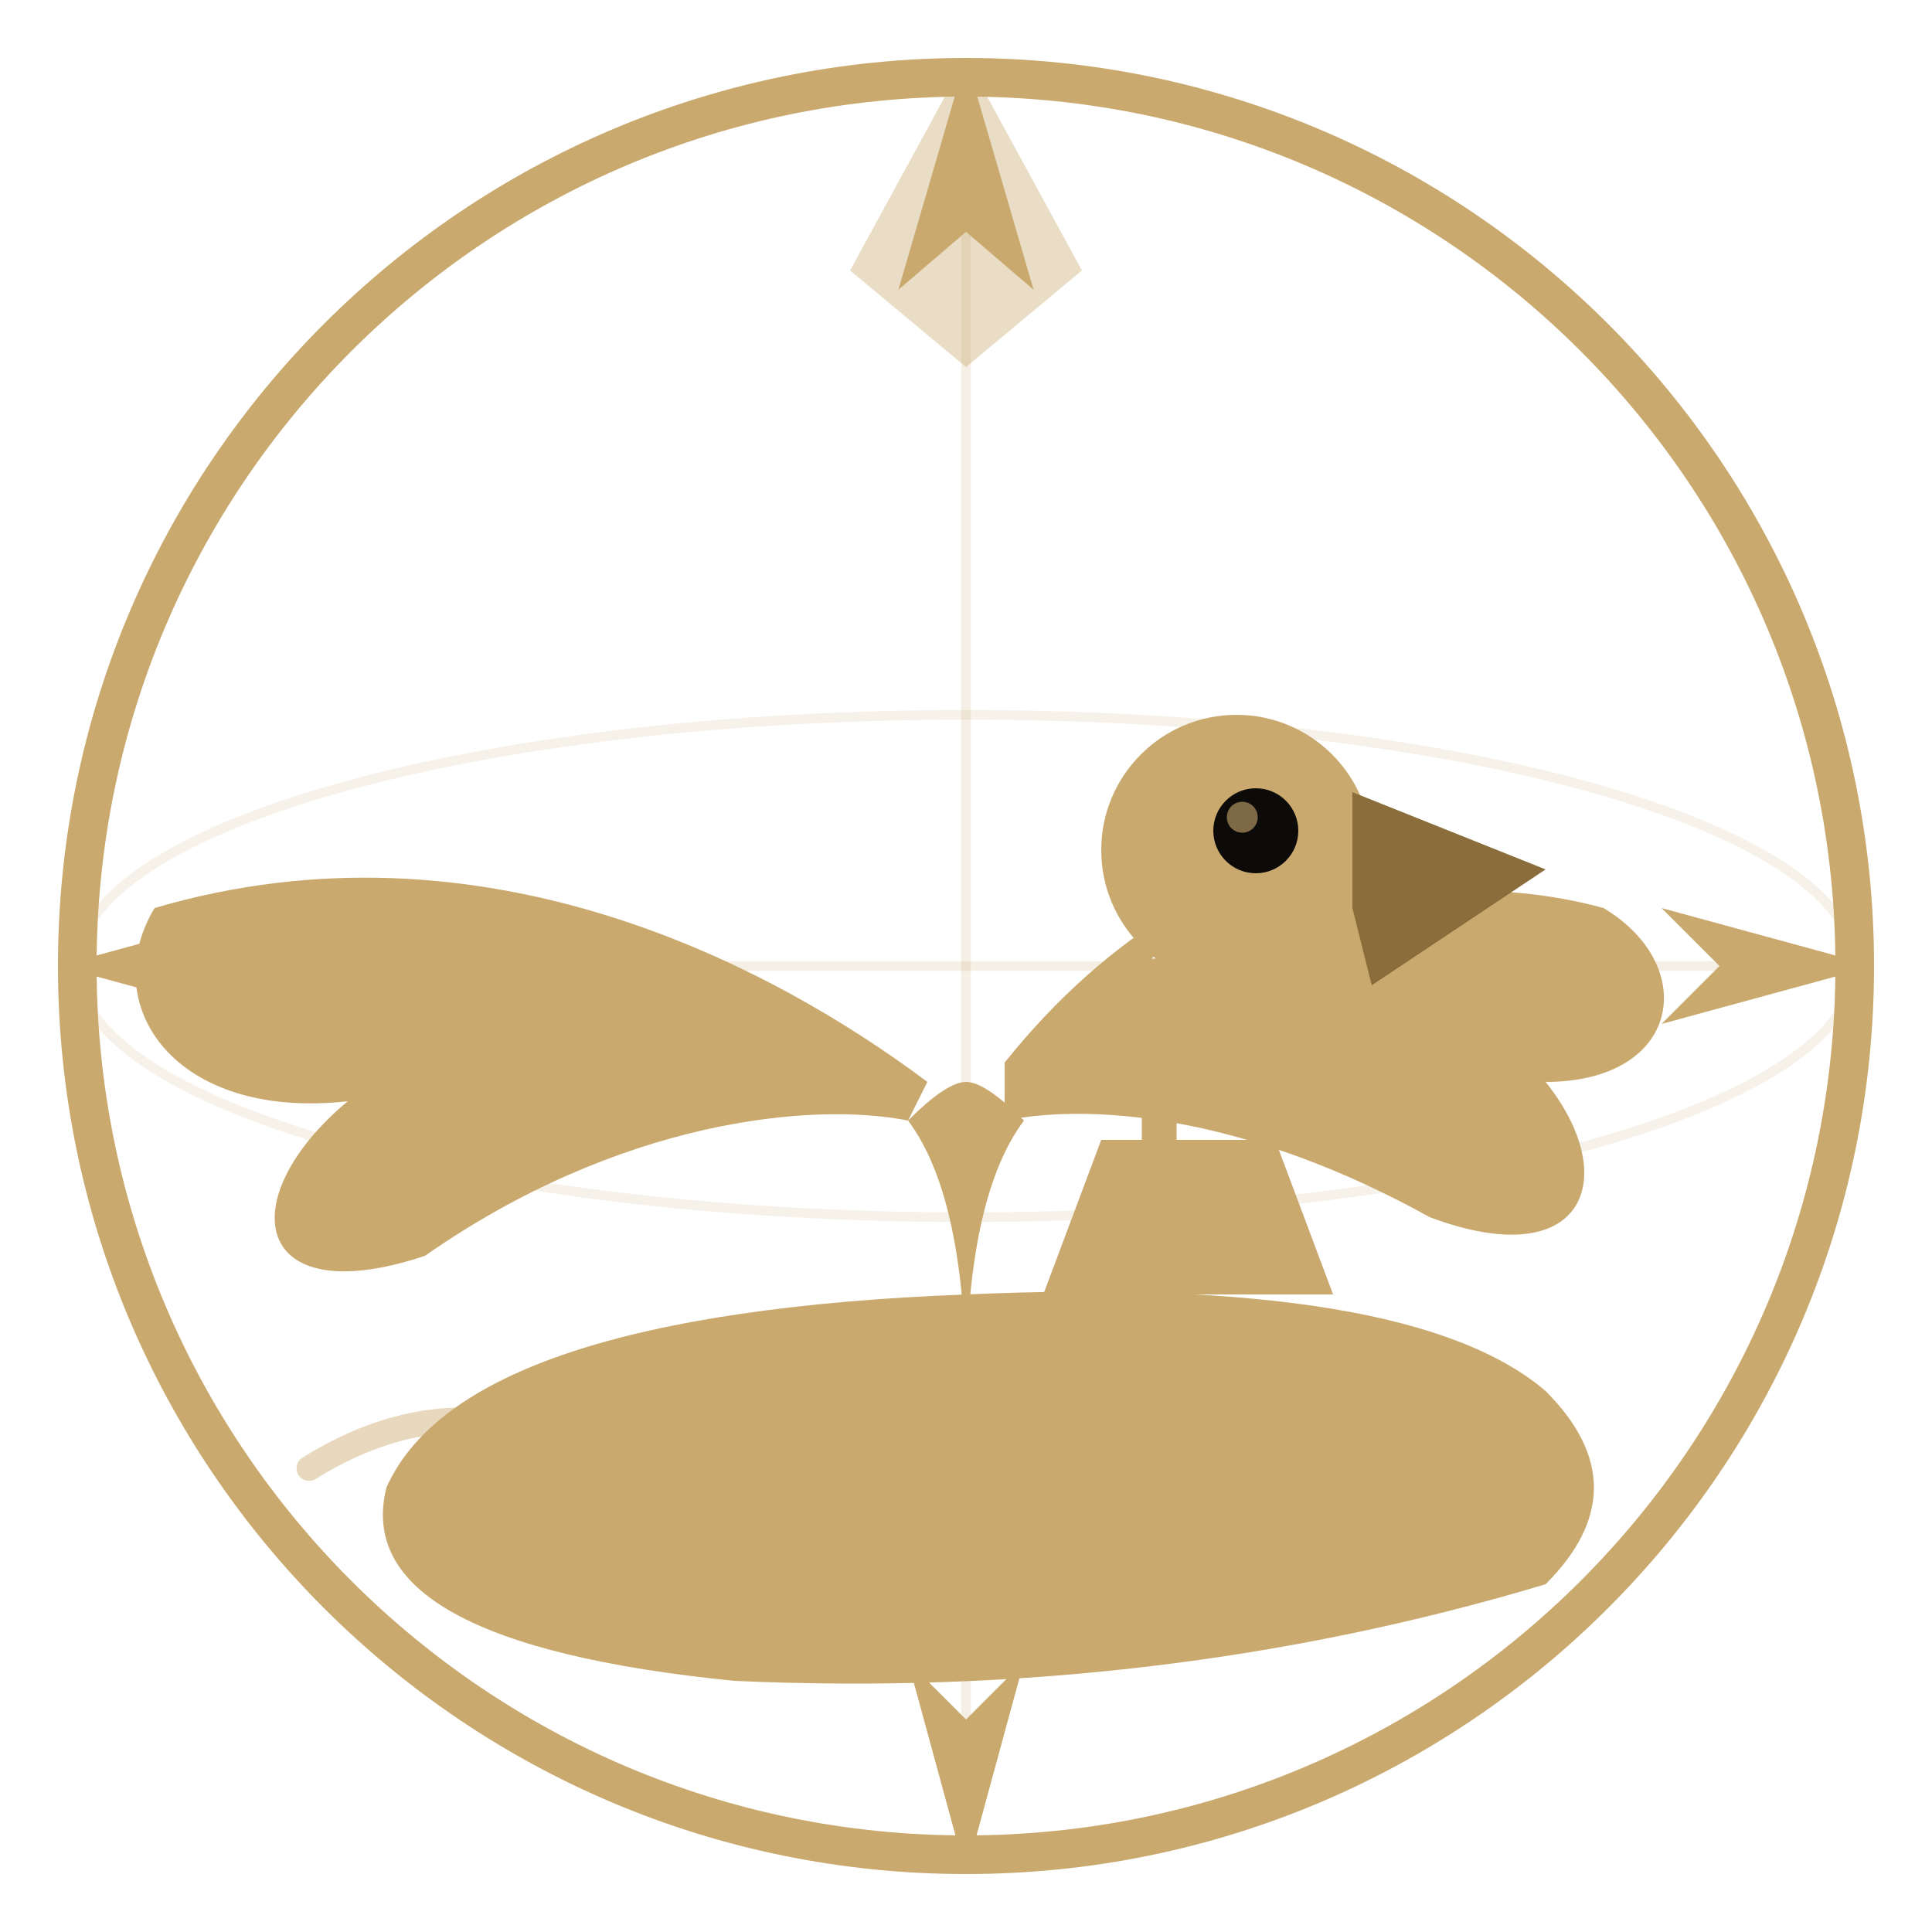
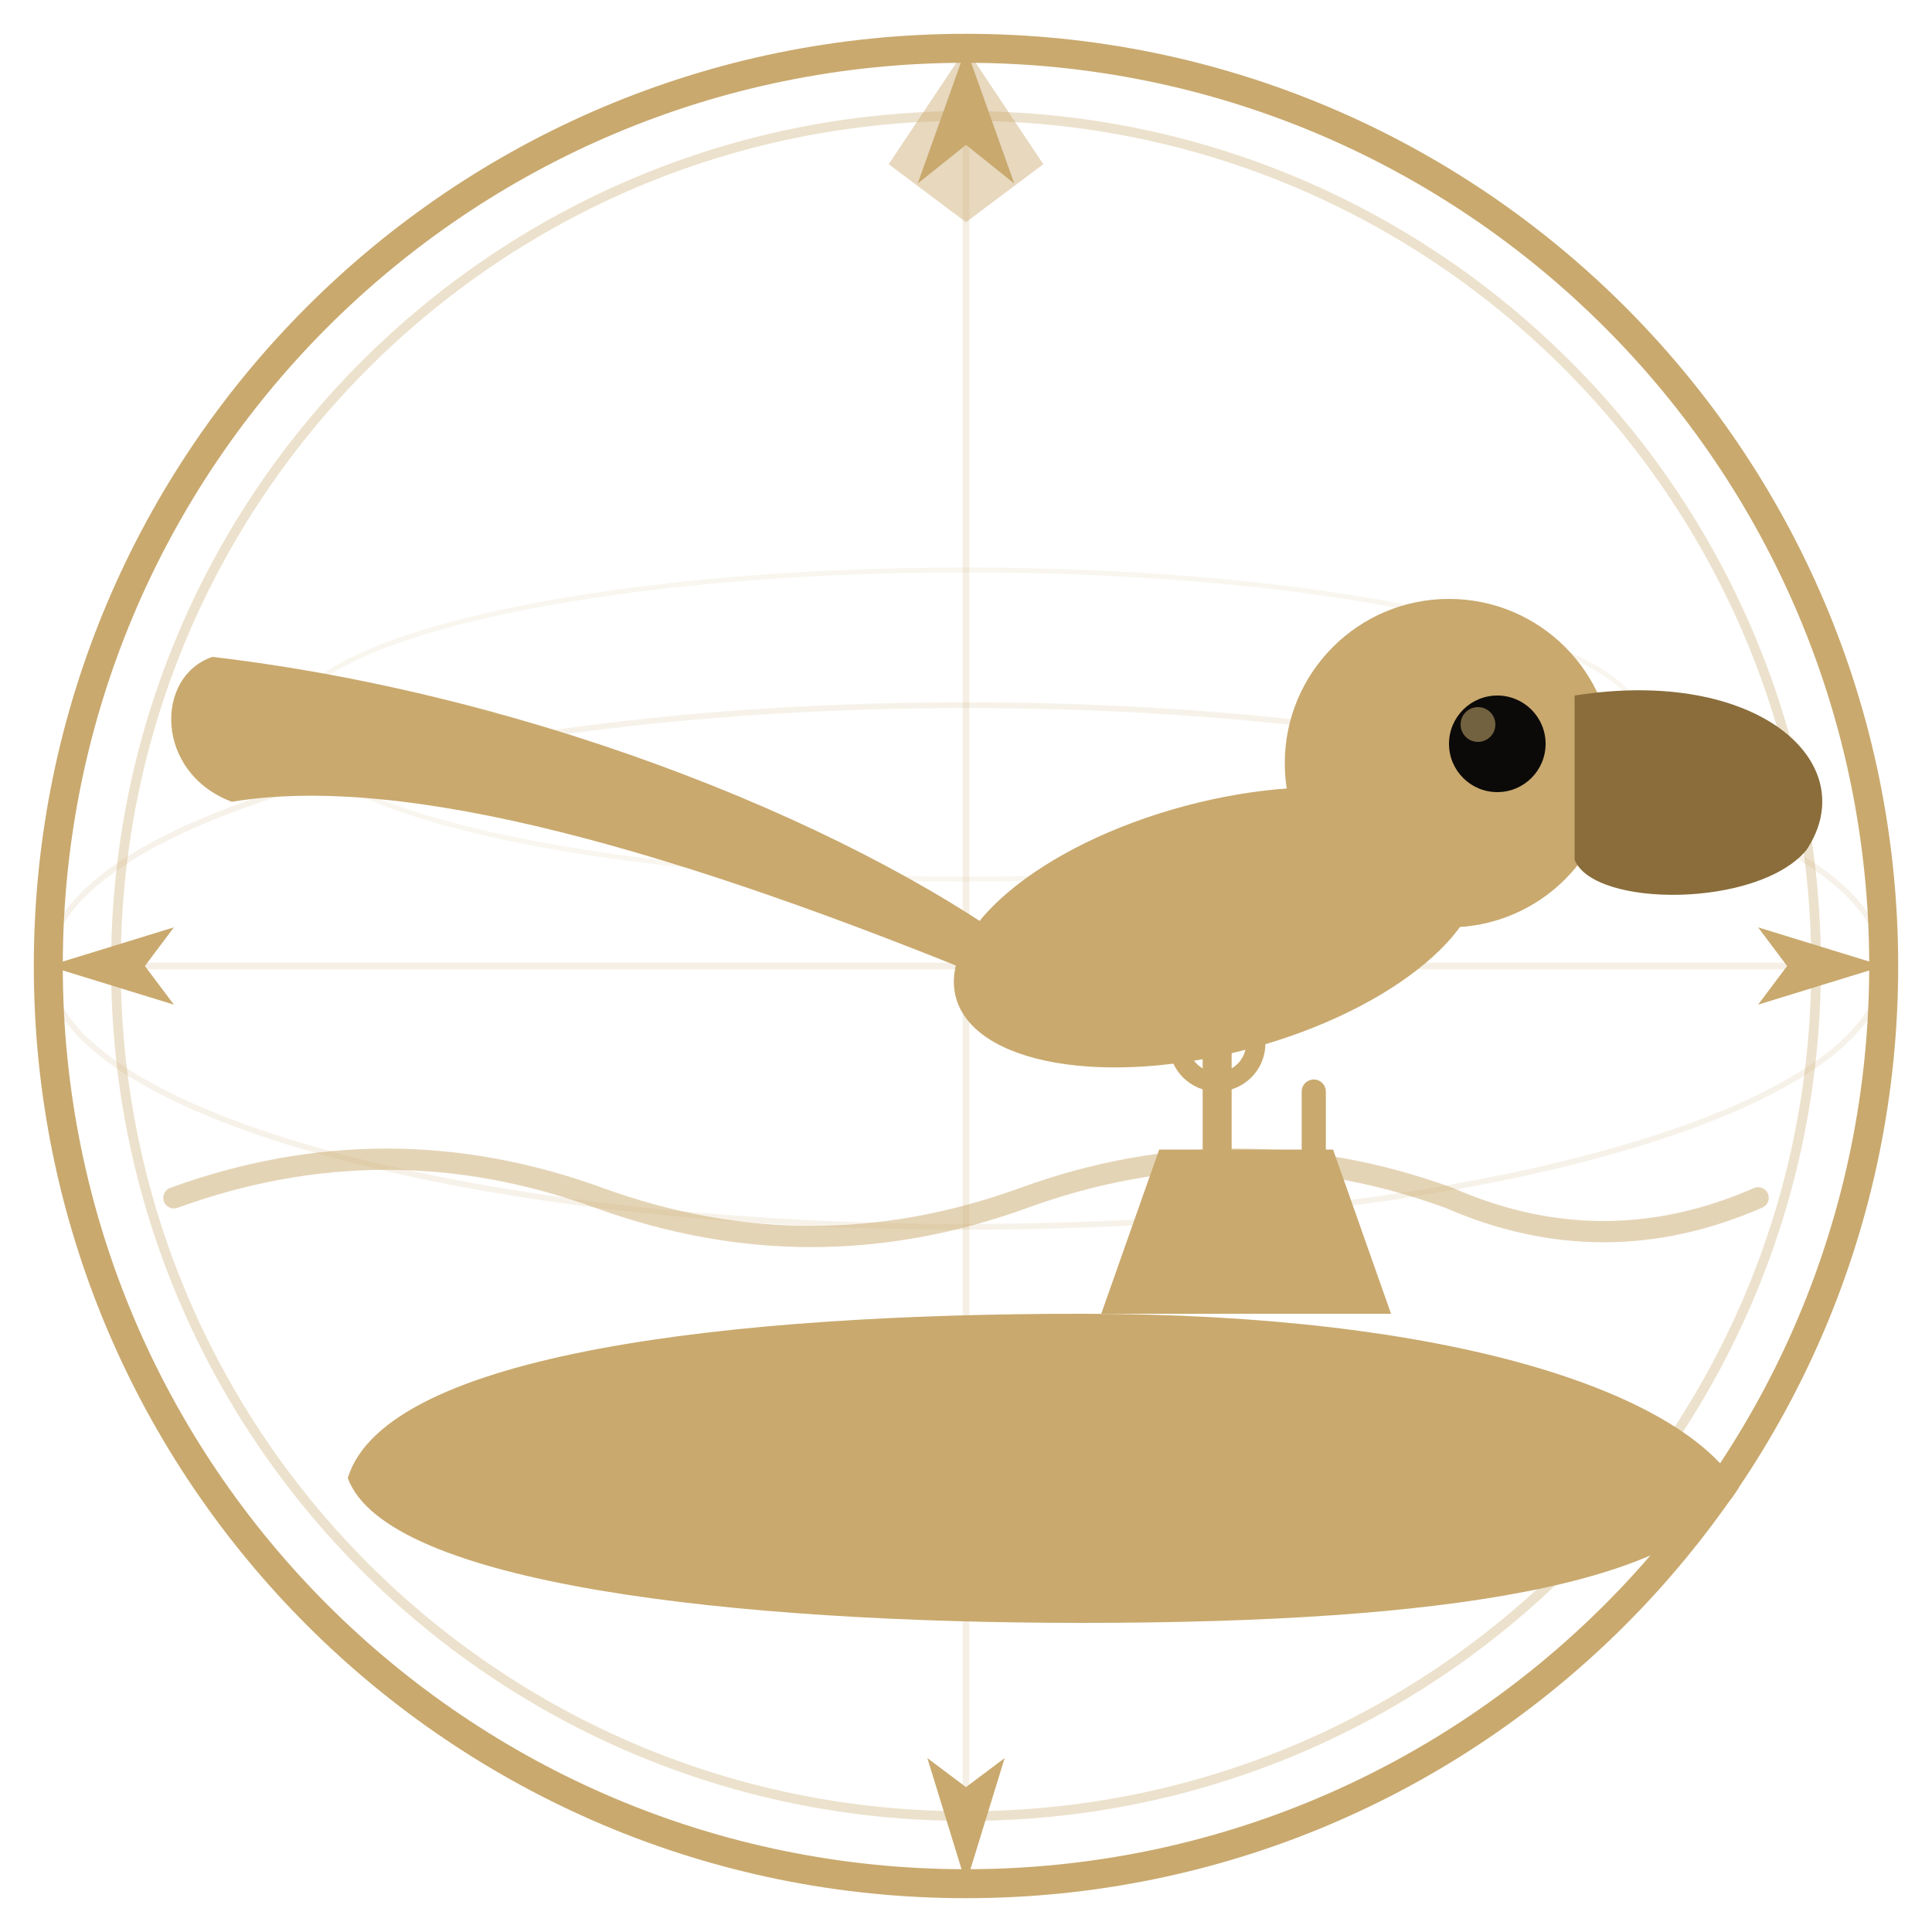
- <svg xmlns="http://www.w3.org/2000/svg" viewBox="0 0 100 100">
-   <circle cx="50" cy="50" r="46" fill="none" stroke="#c9a96e" stroke-width="2" />
-   <polygon points="50,3  53.5,15  50,12  46.5,15" fill="#c9a96e" />
-   <polygon points="50,3  56,14    50,19  44,14" fill="#c9a96e" opacity="0.4" />
-   <polygon points="50,97 53,86 50,89 47,86" fill="#c9a96e" />
-   <polygon points="97,50 86,47 89,50 86,53" fill="#c9a96e" />
-   <polygon points="3,50  14,47 11,50 14,53" fill="#c9a96e" />
-   <line x1="50" y1="5" x2="50" y2="95" stroke="#c9a96e" stroke-width="0.5" opacity="0.18" />
-   <line x1="5" y1="50" x2="95" y2="50" stroke="#c9a96e" stroke-width="0.5" opacity="0.18" />
-   <ellipse cx="50" cy="50" rx="46" ry="13" fill="none" stroke="#c9a96e" stroke-width="0.5" opacity="0.15" />
-   <path d="M48 56            C 40 50, 25 42, 8  47            C 5  52, 9  58, 18 57            C 12 62, 13 68, 22 65            C 32 58, 42 57, 47 58 Z" fill="#c9a96e" />
-   <path d="M52 55            C 60 49, 72 44, 83 47            C 88 50, 87 56, 80 56            C 84 61, 82 66, 74 63            C 65 58, 57 57, 52 58 Z" fill="#c9a96e" />
-   <path d="M47 58 Q50 62 50 72 Q50 62 53 58 Q51 56 50 56 Q49 56 47 58Z" fill="#c9a96e" />
-   <path d="M52 55 Q56 50 61 47 Q58 53 55 57 Z" fill="#c9a96e" />
-   <circle cx="64" cy="44" r="7" fill="#c9a96e" />
-   <path d="M70 41 L80 45 L71 51 L70 47 Z" fill="#8a6d3b" />
-   <circle cx="65" cy="43" r="2.2" fill="#0d0b09" />
-   <circle cx="64.3" cy="42.3" r="0.8" fill="#c9a96e" opacity="0.6" />
-   <path d="M20 77            Q24 68 50 67            Q73 66 80 72            Q85 77 80 82            Q60 88 38 87            Q18 85 20 77 Z" fill="#c9a96e" />
-   <path d="M54 67 L57 59 L66 59 L69 67 Z" fill="#c9a96e" />
-   <line x1="60" y1="59" x2="60" y2="53" stroke="#c9a96e" stroke-width="1.8" stroke-linecap="round" />
-   <circle cx="60" cy="52" r="1.8" fill="none" stroke="#c9a96e" stroke-width="1.2" />
-   <path d="M16 76 Q24 71 32 76 Q40 81 48 76 Q56 71 64 76 Q70 80 78 76" fill="none" stroke="#c9a96e" stroke-width="1.3" stroke-linecap="round" opacity="0.45" />
+ <svg xmlns="http://www.w3.org/2000/svg" viewBox="0 0 200 200">
+   <circle cx="100" cy="100" r="95" fill="none" stroke="#c9a96e" stroke-width="3" />
+   <circle cx="100" cy="100" r="88" fill="none" stroke="#c9a96e" stroke-width="1" opacity="0.35" />
+   <path d="M100 5 L105 19 L100 15 L95 19Z" fill="#c9a96e" />
+   <path d="M100 5 L108 17 L100 23 L92 17Z" fill="#c9a96e" opacity="0.45" />
+   <path d="M100 195 L104 182 L100 185 L96 182Z" fill="#c9a96e" />
+   <path d="M195 100 L182 96  L185 100 L182 104Z" fill="#c9a96e" />
+   <path d="M5   100 L18  96  L15  100 L18  104Z" fill="#c9a96e" />
+   <line x1="100" y1="8" x2="100" y2="192" stroke="#c9a96e" stroke-width="0.7" opacity="0.18" />
+   <line x1="8" y1="100" x2="192" y2="100" stroke="#c9a96e" stroke-width="0.7" opacity="0.18" />
+   <ellipse cx="100" cy="100" rx="95" ry="27" fill="none" stroke="#c9a96e" stroke-width="0.6" opacity="0.15" />
+   <ellipse cx="100" cy="75" rx="70" ry="16" fill="none" stroke="#c9a96e" stroke-width="0.5" opacity="0.11" />
+   <path d="M108 100            C 90 86,  56 72,  22 68            C 16 70,  16 80,  24 83            C 42 80,  70 88, 104 102Z" fill="#c9a96e" />
+   <ellipse cx="126" cy="96" rx="28" ry="13" transform="rotate(-15 126 96)" fill="#c9a96e" />
+   <circle cx="150" cy="79" r="17" fill="#c9a96e" />
+   <path d="M163 72            C 182 69, 193 79, 187 88            C 182 94, 165 94, 163 89            C 165 84, 163 78Z" fill="#8a6d3b" />
+   <circle cx="155" cy="77" r="5" fill="#0c0a09" />
+   <circle cx="153" cy="75" r="1.8" fill="#c9a96e" opacity="0.55" />
+   <path d="M18 124 Q40 116 62 124 Q84 132 106 124 Q128 116 150 124 Q166 131 182 124" fill="none" stroke="#c9a96e" stroke-width="2.2" stroke-linecap="round" opacity="0.5" />
+   <path d="M36 153            C 40 140, 76 136, 112 136            C 150 136, 174 144, 180 154            C 174 164, 150 168, 112 168            C  76 168,  40 164,  36 153Z" fill="#c9a96e" />
+   <path d="M114 136 L120 119 L138 119 L144 136Z" fill="#c9a96e" />
+   <line x1="126" y1="119" x2="126" y2="109" stroke="#c9a96e" stroke-width="3" stroke-linecap="round" />
+   <circle cx="126" cy="108" r="4" fill="none" stroke="#c9a96e" stroke-width="2" />
+   <line x1="136" y1="119" x2="136" y2="113" stroke="#c9a96e" stroke-width="2.5" stroke-linecap="round" />
</svg>
